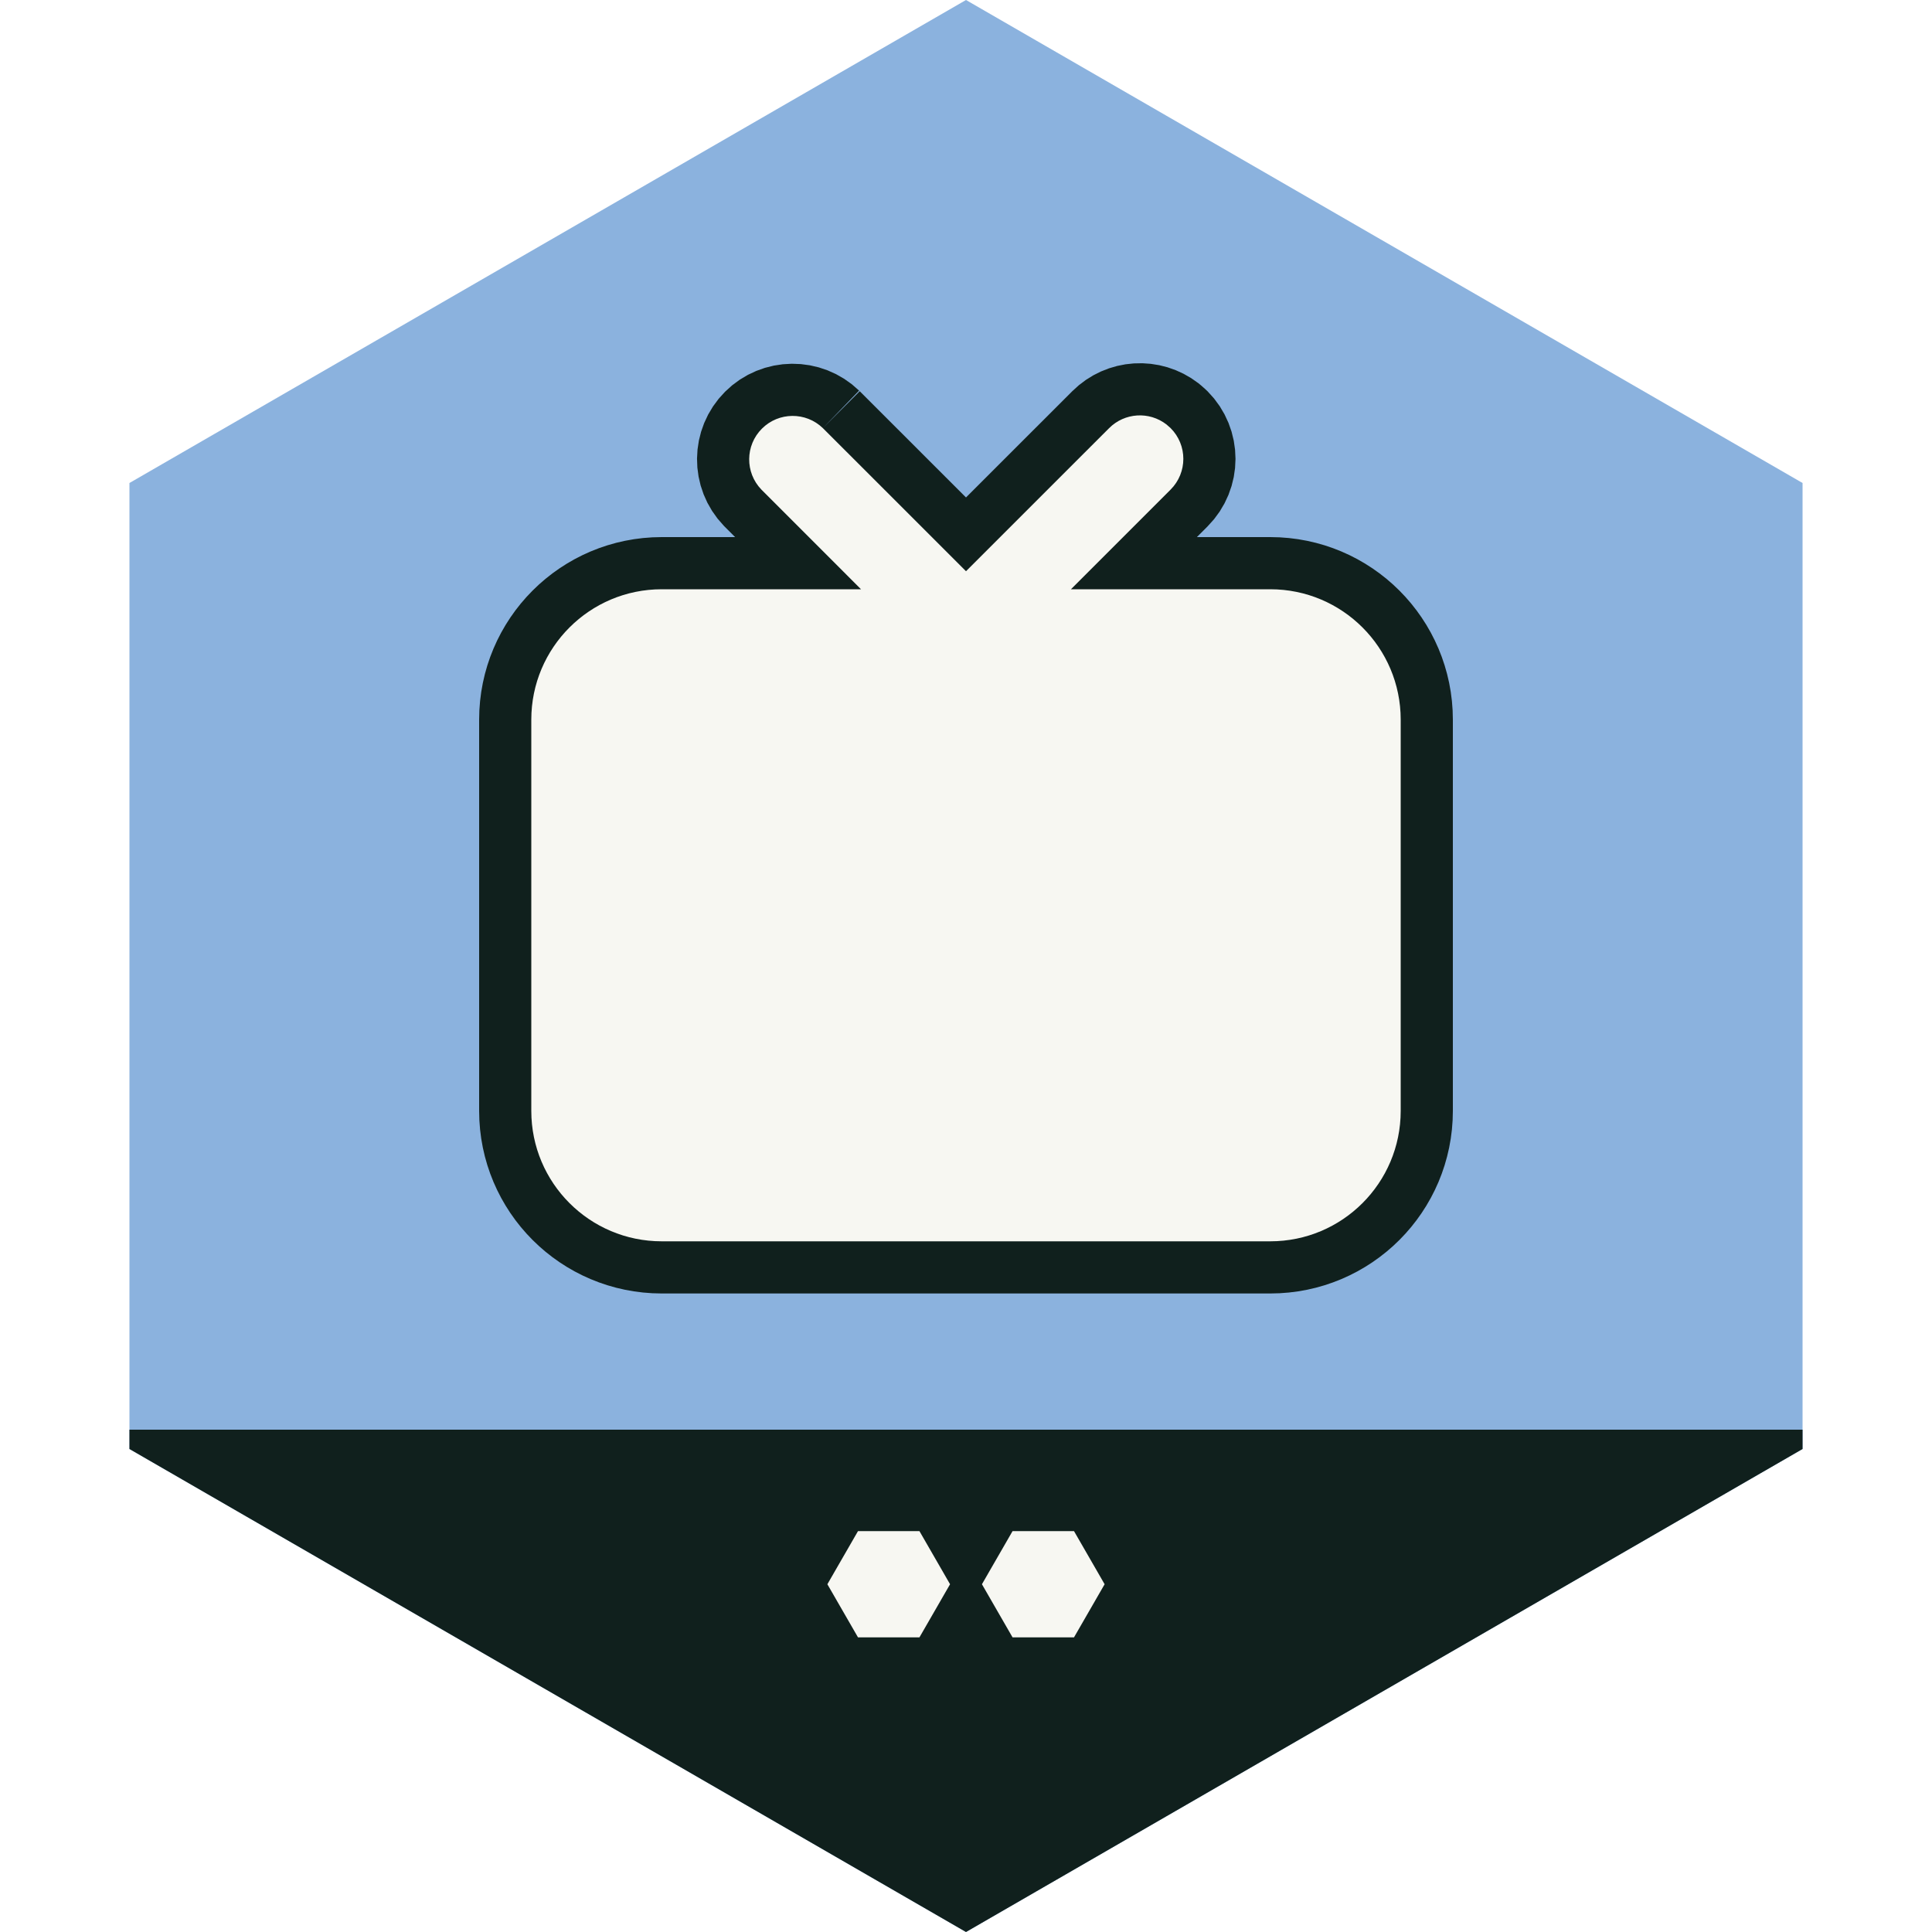
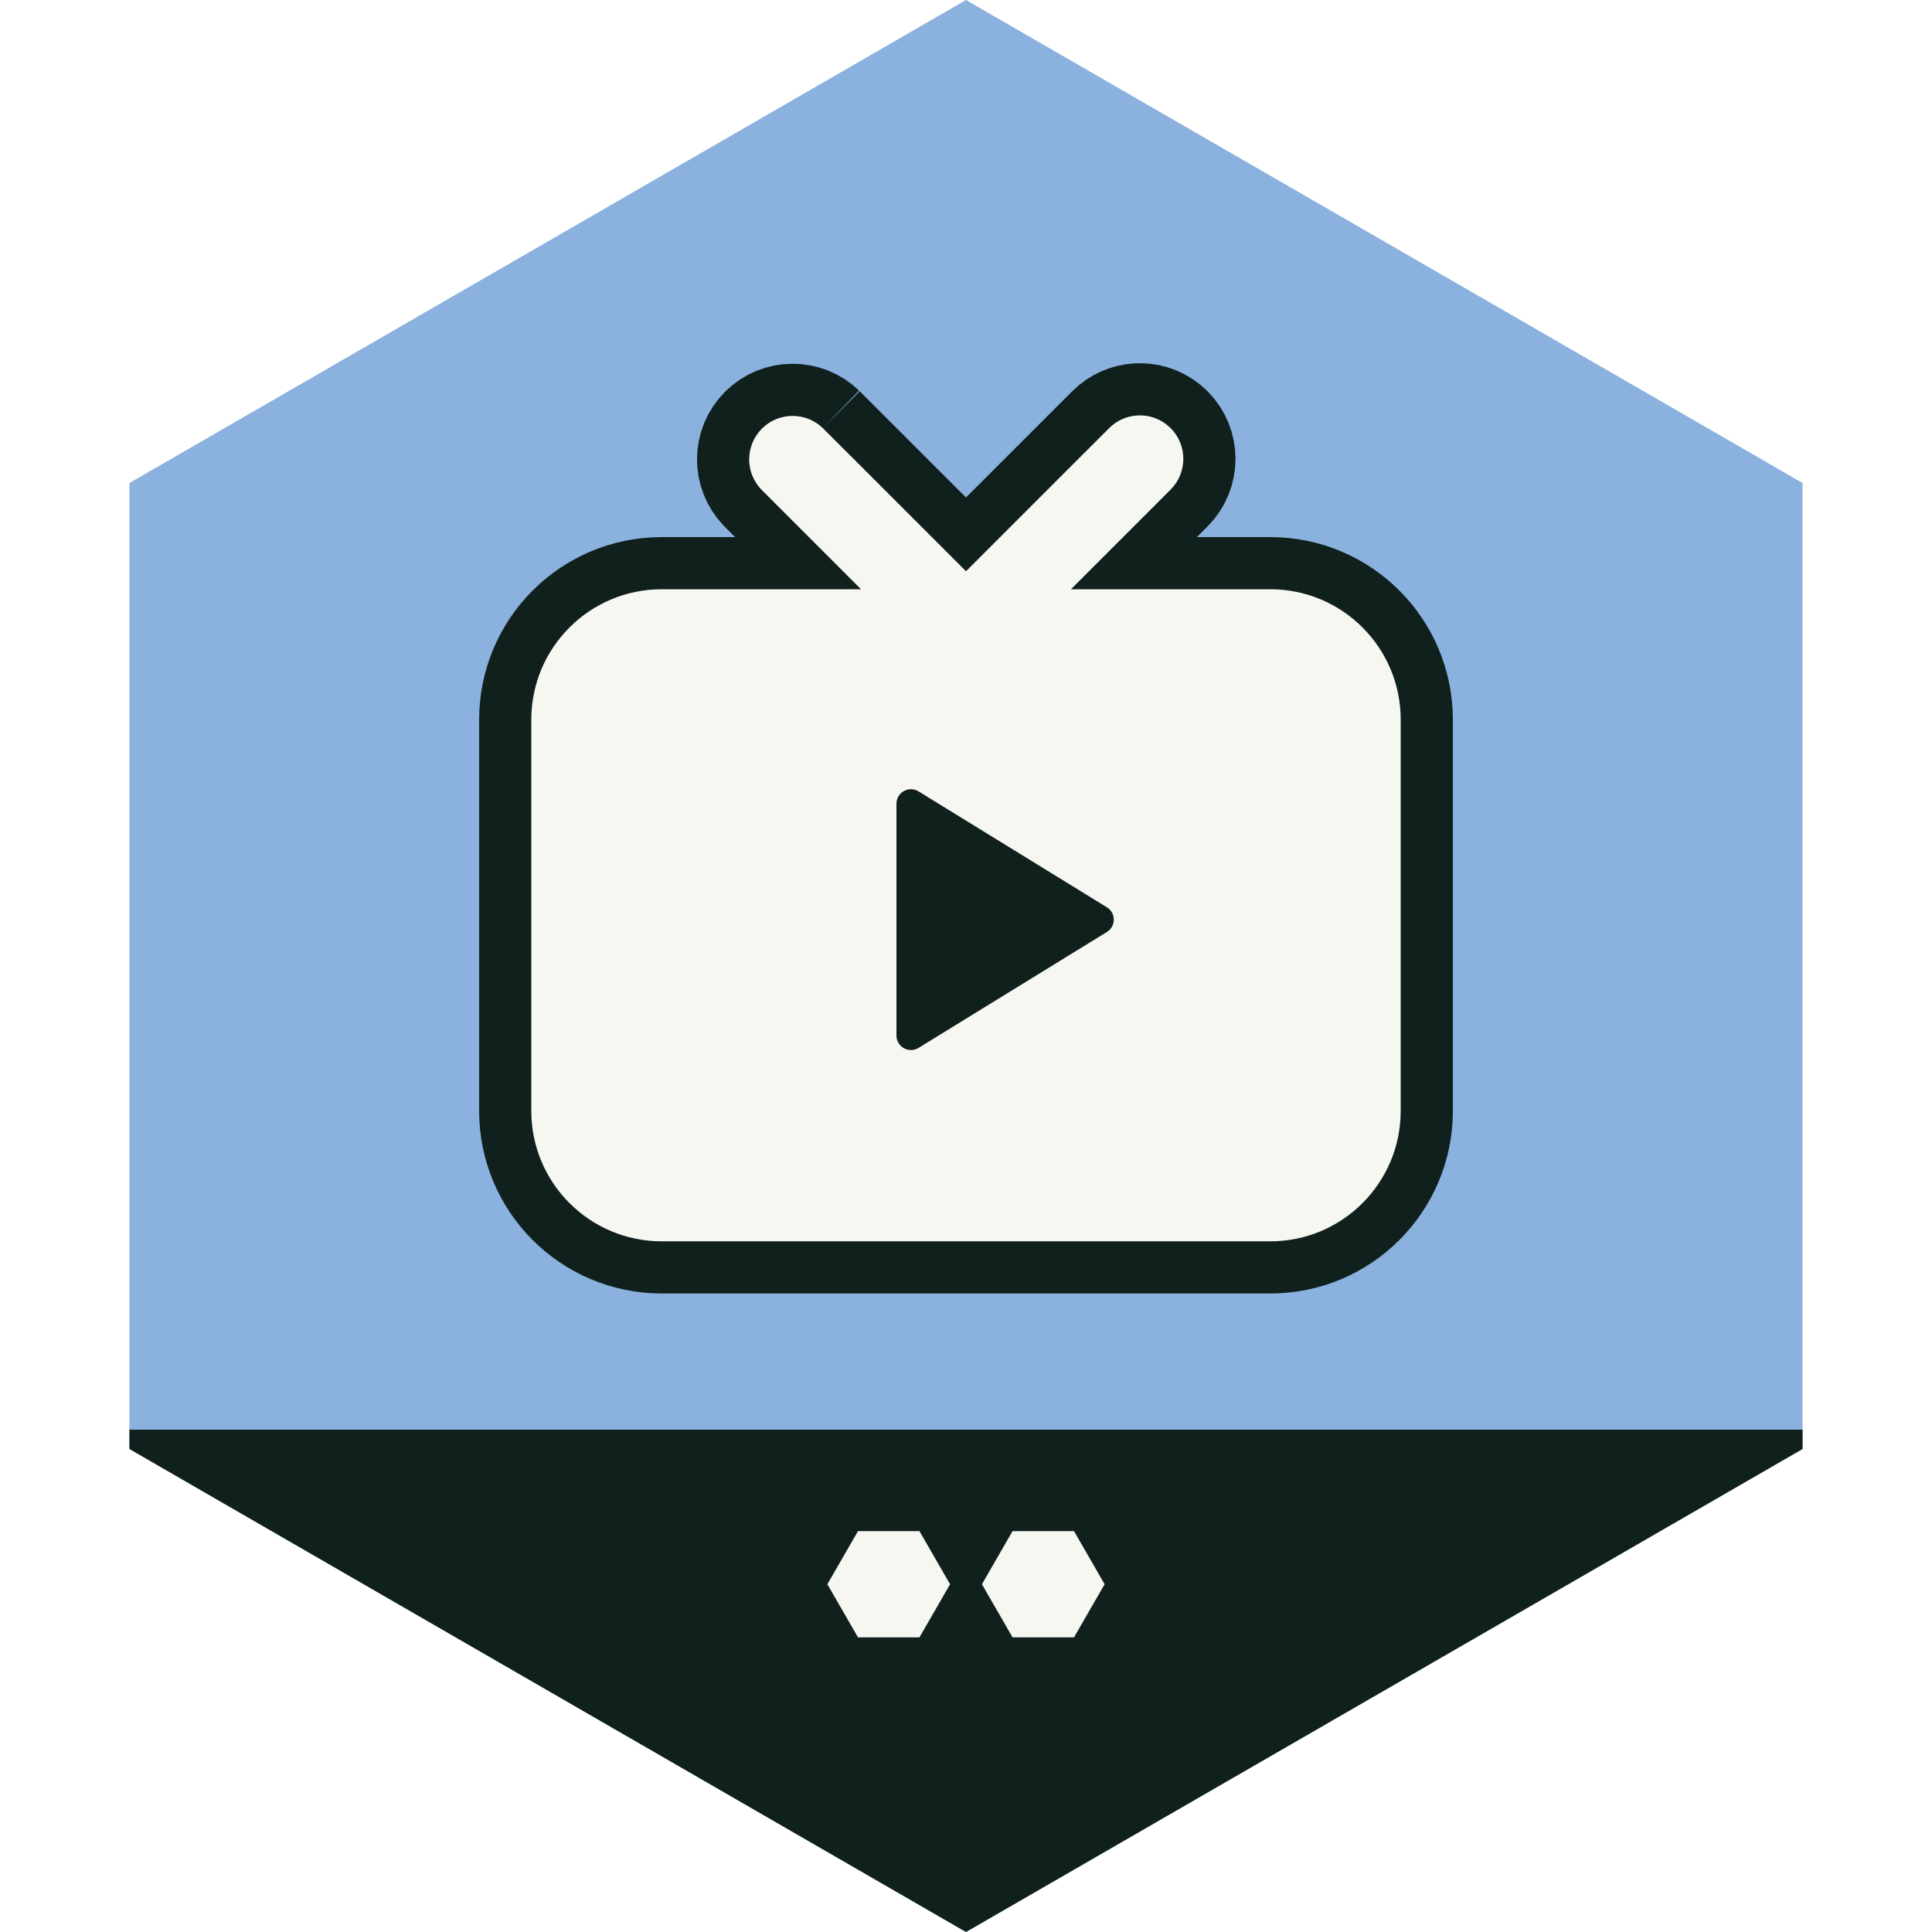
<svg xmlns="http://www.w3.org/2000/svg" viewBox="0 0 200 200" width="200" height="200">
  <path d="M100 0 L186.6 50 L186.6 150 L100 200 L13.4 150 L13.4 50 Z" fill="#8bb2de" />
  <path d="M13.4 148 L186.6 148 L186.6 150 L100 200 L13.4 150 Z" fill="#10201d" />
  <g transform="translate(46.00 34.00) scale(4.50)" fill="none" stroke="#10201d" stroke-width="2.40" stroke-linejoin="round">
    <path d="M8.707 2.293l3.293 3.292l3.293 -3.292a1 1 0 0 1 1.32 -.083l.094 .083a1 1 0 0 1 0 1.414l-2.293 2.293h4.586a3 3 0 0 1 3 3v9a3 3 0 0 1 -3 3h-14a3 3 0 0 1 -3 -3v-9a3 3 0 0 1 3 -3h4.585l-2.292 -2.293a1 1 0 0 1 1.414 -1.414" />
  </g>
  <g transform="translate(46.00 34.00) scale(4.50)" fill="#f7f7f2">
    <path d="M8.707 2.293l3.293 3.292l3.293 -3.292a1 1 0 0 1 1.32 -.083l.094 .083a1 1 0 0 1 0 1.414l-2.293 2.293h4.586a3 3 0 0 1 3 3v9a3 3 0 0 1 -3 3h-14a3 3 0 0 1 -3 -3v-9a3 3 0 0 1 3 -3h4.585l-2.292 -2.293a1 1 0 0 1 1.414 -1.414" />
  </g>
+   <g transform="translate(83.80 77.20) scale(1.50)" fill="#10201d">
+     <path d="M6 4v16a1 1 0 0 0 1.524 .852l13 -8a1 1 0 0 0 0 -1.704l-13 -8a1 1 0 0 0 -1.524 .852z" />
+   </g>
  <path d="M95.18 158.50 L98.35 164.00 L95.18 169.50 L88.82 169.50 L85.65 164.00 L88.82 158.50 Z" fill="#f7f7f2" />
  <path d="M111.18 158.50 L114.35 164.00 L111.18 169.50 L104.82 169.50 L101.65 164.00 L104.82 158.50 Z" fill="#f7f7f2" />
</svg>
